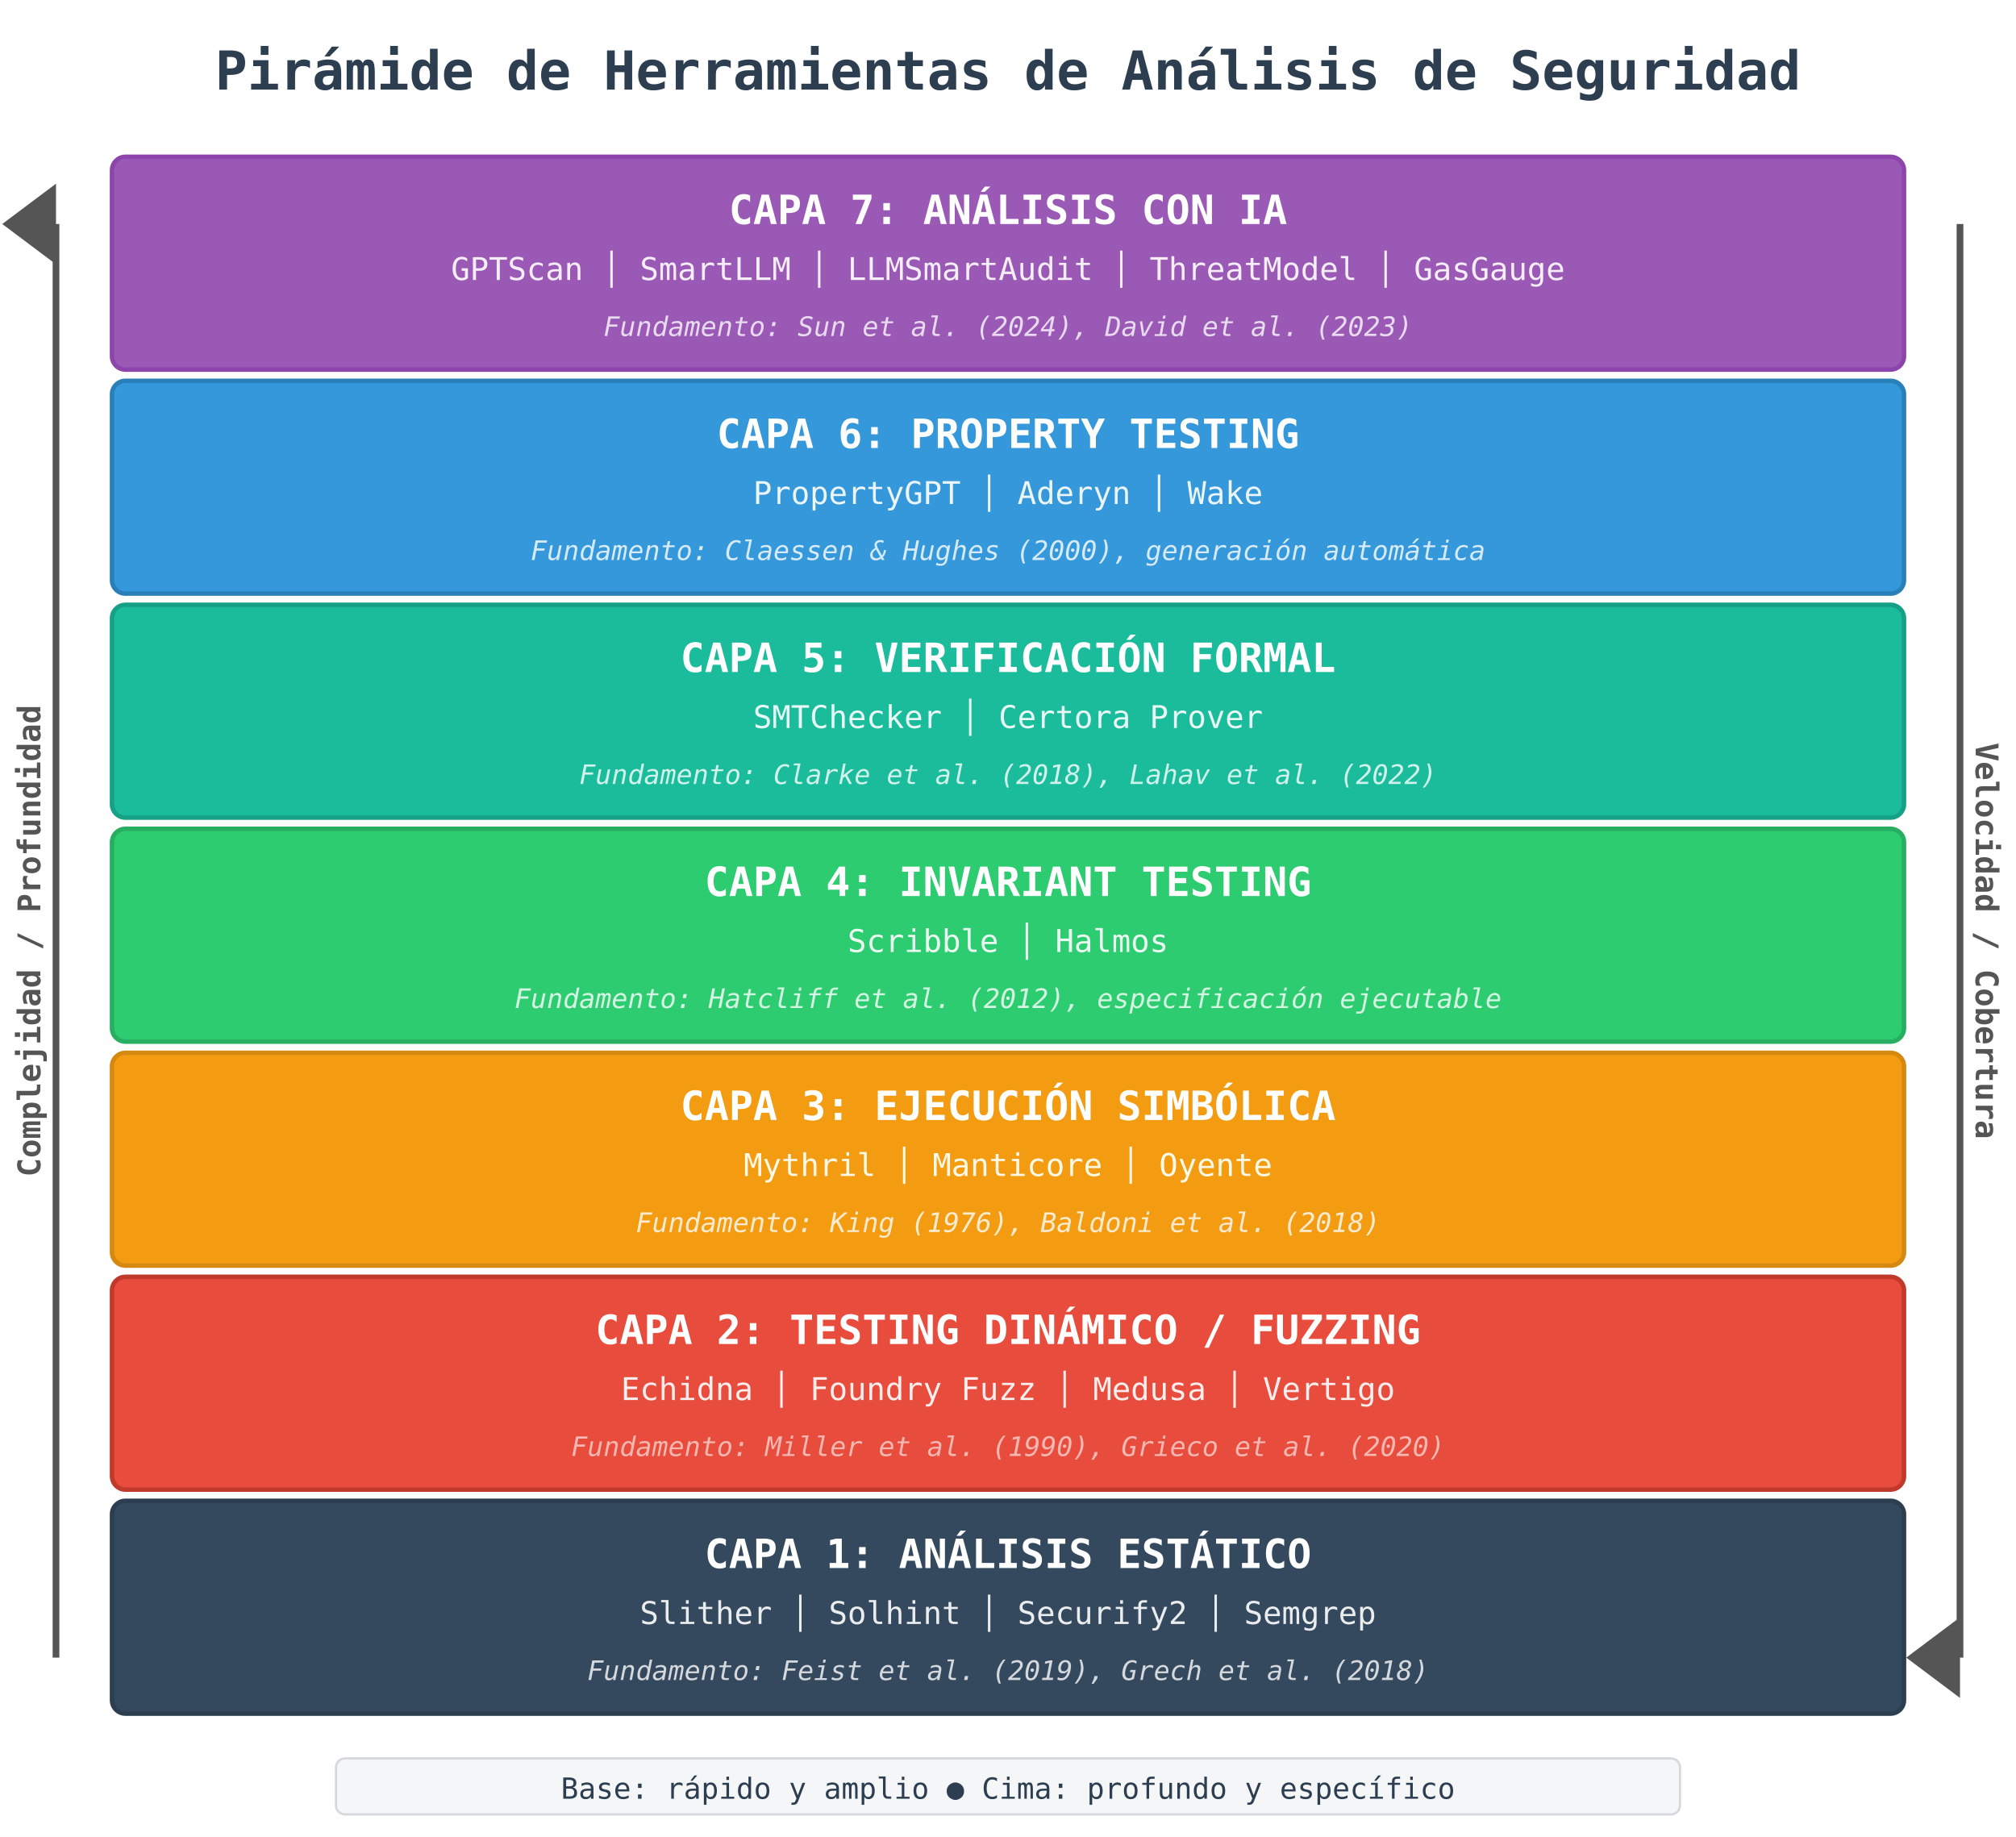
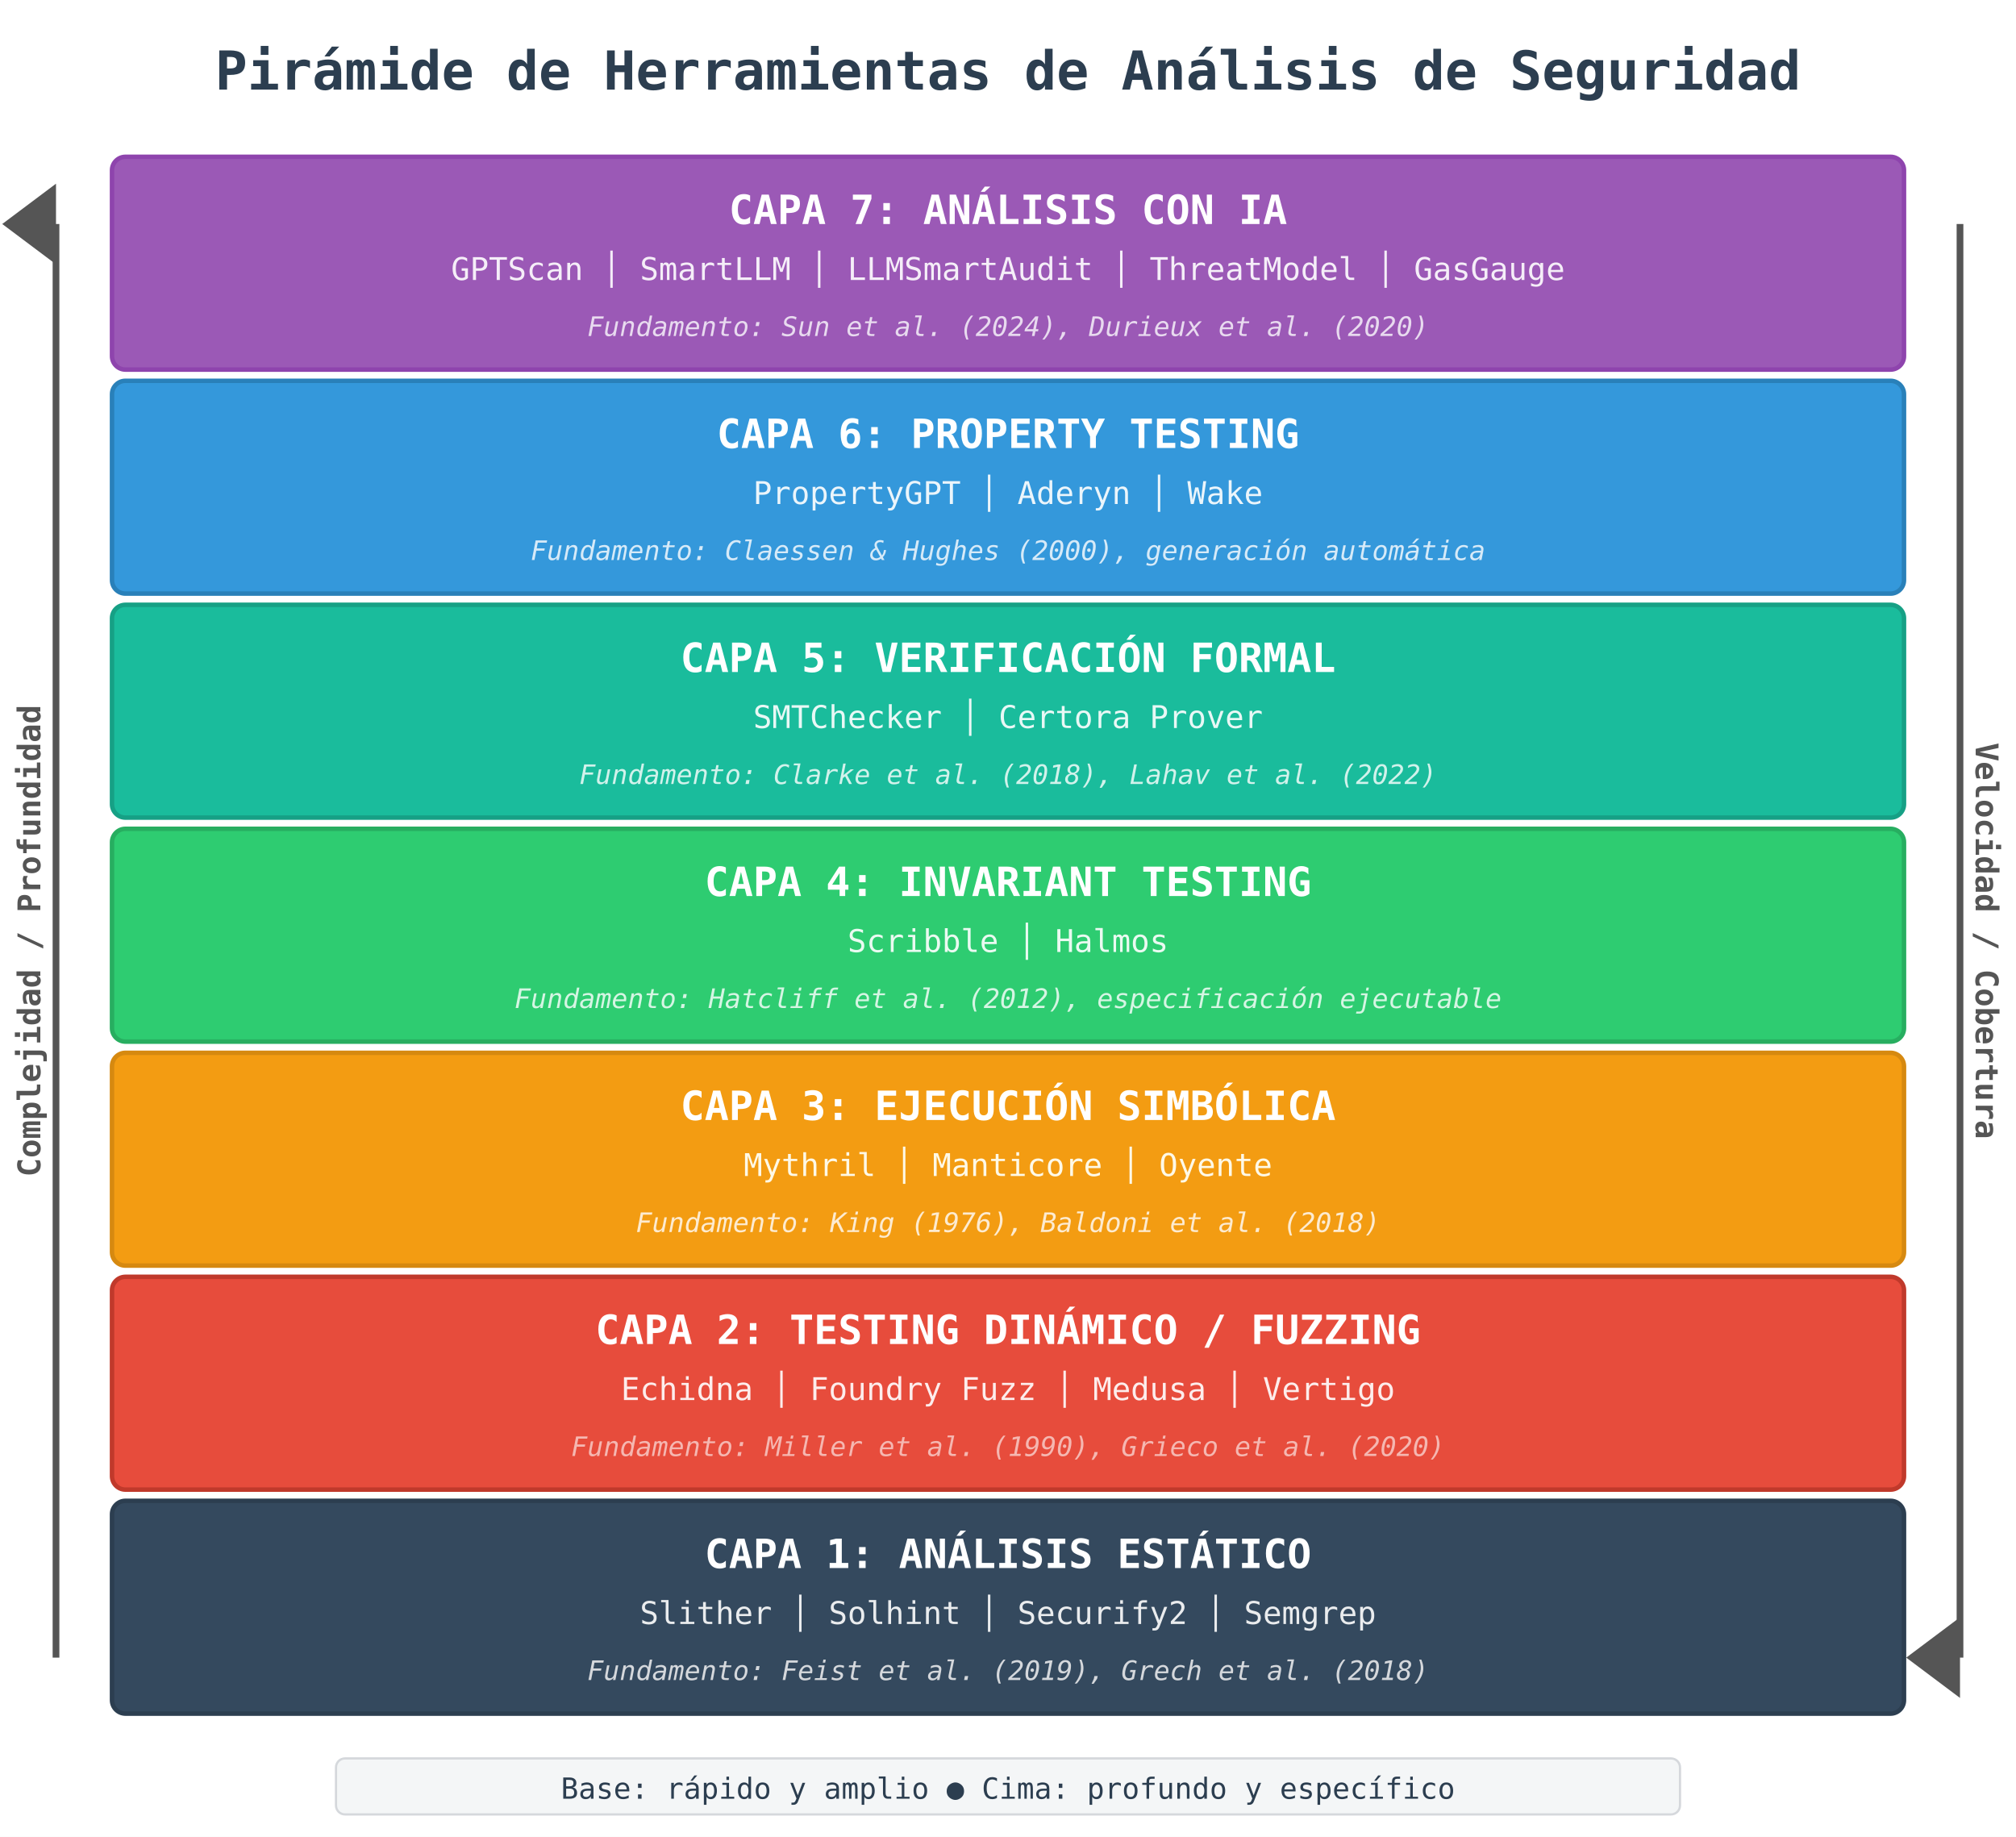
<svg xmlns="http://www.w3.org/2000/svg" viewBox="0 0 900 820" font-family="Consolas, Monaco, monospace">
  <rect width="900" height="820" fill="#ffffff" />
  <text x="450" y="40" text-anchor="middle" font-size="24" font-weight="bold" fill="#2c3e50">
    Pirámide de Herramientas de Análisis de Seguridad
  </text>
  <rect x="50" y="70" width="800" height="95" fill="#9b59b6" rx="6" stroke="#8e44ad" stroke-width="2" />
  <text x="450" y="100" text-anchor="middle" font-size="18" font-weight="bold" fill="white">CAPA 7: ANÁLISIS CON IA</text>
  <text x="450" y="125" text-anchor="middle" font-size="14" fill="#f5eef8">GPTScan │ SmartLLM │ LLMSmartAudit │ ThreatModel │ GasGauge</text>
-   <text x="450" y="150" text-anchor="middle" font-size="12" fill="#e8daef" font-style="italic">Fundamento: Sun et al. (2024), David et al. (2023)</text>
+   <text x="450" y="150" text-anchor="middle" font-size="12" fill="#e8daef" font-style="italic">Fundamento: Sun et al. (2024), Durieux et al. (2020)</text>
  <rect x="50" y="170" width="800" height="95" fill="#3498db" rx="6" stroke="#2980b9" stroke-width="2" />
  <text x="450" y="200" text-anchor="middle" font-size="18" font-weight="bold" fill="white">CAPA 6: PROPERTY TESTING</text>
  <text x="450" y="225" text-anchor="middle" font-size="14" fill="#ebf5fb">PropertyGPT │ Aderyn │ Wake</text>
  <text x="450" y="250" text-anchor="middle" font-size="12" fill="#d6eaf8" font-style="italic">Fundamento: Claessen &amp; Hughes (2000), generación automática</text>
  <rect x="50" y="270" width="800" height="95" fill="#1abc9c" rx="6" stroke="#16a085" stroke-width="2" />
  <text x="450" y="300" text-anchor="middle" font-size="18" font-weight="bold" fill="white">CAPA 5: VERIFICACIÓN FORMAL</text>
  <text x="450" y="325" text-anchor="middle" font-size="14" fill="#e8f8f5">SMTChecker │ Certora Prover</text>
  <text x="450" y="350" text-anchor="middle" font-size="12" fill="#d1f2eb" font-style="italic">Fundamento: Clarke et al. (2018), Lahav et al. (2022)</text>
  <rect x="50" y="370" width="800" height="95" fill="#2ecc71" rx="6" stroke="#27ae60" stroke-width="2" />
  <text x="450" y="400" text-anchor="middle" font-size="18" font-weight="bold" fill="white">CAPA 4: INVARIANT TESTING</text>
  <text x="450" y="425" text-anchor="middle" font-size="14" fill="#eafaf1">Scribble │ Halmos</text>
  <text x="450" y="450" text-anchor="middle" font-size="12" fill="#d5f5e3" font-style="italic">Fundamento: Hatcliff et al. (2012), especificación ejecutable</text>
  <rect x="50" y="470" width="800" height="95" fill="#f39c12" rx="6" stroke="#d68910" stroke-width="2" />
  <text x="450" y="500" text-anchor="middle" font-size="18" font-weight="bold" fill="white">CAPA 3: EJECUCIÓN SIMBÓLICA</text>
  <text x="450" y="525" text-anchor="middle" font-size="14" fill="#fef9e7">Mythril │ Manticore │ Oyente</text>
  <text x="450" y="550" text-anchor="middle" font-size="12" fill="#fdebd0" font-style="italic">Fundamento: King (1976), Baldoni et al. (2018)</text>
  <rect x="50" y="570" width="800" height="95" fill="#e74c3c" rx="6" stroke="#c0392b" stroke-width="2" />
  <text x="450" y="600" text-anchor="middle" font-size="18" font-weight="bold" fill="white">CAPA 2: TESTING DINÁMICO / FUZZING</text>
  <text x="450" y="625" text-anchor="middle" font-size="14" fill="#fdedec">Echidna │ Foundry Fuzz │ Medusa │ Vertigo</text>
  <text x="450" y="650" text-anchor="middle" font-size="12" fill="#f5b7b1" font-style="italic">Fundamento: Miller et al. (1990), Grieco et al. (2020)</text>
  <rect x="50" y="670" width="800" height="95" fill="#34495e" rx="6" stroke="#2c3e50" stroke-width="2" />
  <text x="450" y="700" text-anchor="middle" font-size="18" font-weight="bold" fill="white">CAPA 1: ANÁLISIS ESTÁTICO</text>
  <text x="450" y="725" text-anchor="middle" font-size="14" fill="#eaecee">Slither │ Solhint │ Securify2 │ Semgrep</text>
  <text x="450" y="750" text-anchor="middle" font-size="12" fill="#d5d8dc" font-style="italic">Fundamento: Feist et al. (2019), Grech et al. (2018)</text>
  <defs>
    <marker id="arrowUp" markerWidth="12" markerHeight="8" refX="6" refY="8" orient="auto">
      <polygon points="0 8, 6 0, 12 8" fill="#555" />
    </marker>
    <marker id="arrowDown" markerWidth="12" markerHeight="8" refX="6" refY="0" orient="auto">
      <polygon points="0 0, 6 8, 12 0" fill="#555" />
    </marker>
  </defs>
  <line x1="25" y1="740" x2="25" y2="100" stroke="#555" stroke-width="3" marker-end="url(#arrowUp)" />
  <text x="18" y="420" text-anchor="middle" font-size="14" font-weight="bold" fill="#555" transform="rotate(-90, 18, 420)">Complejidad / Profundidad</text>
  <line x1="875" y1="100" x2="875" y2="740" stroke="#555" stroke-width="3" marker-end="url(#arrowDown)" />
  <text x="882" y="420" text-anchor="middle" font-size="14" font-weight="bold" fill="#555" transform="rotate(90, 882, 420)">Velocidad / Cobertura</text>
  <rect x="150" y="785" width="600" height="25" fill="#f4f6f7" rx="4" stroke="#d5d8dc" stroke-width="1" />
  <text x="450" y="803" text-anchor="middle" font-size="13" fill="#2c3e50">
    Base: rápido y amplio  ●  Cima: profundo y específico
  </text>
</svg>
